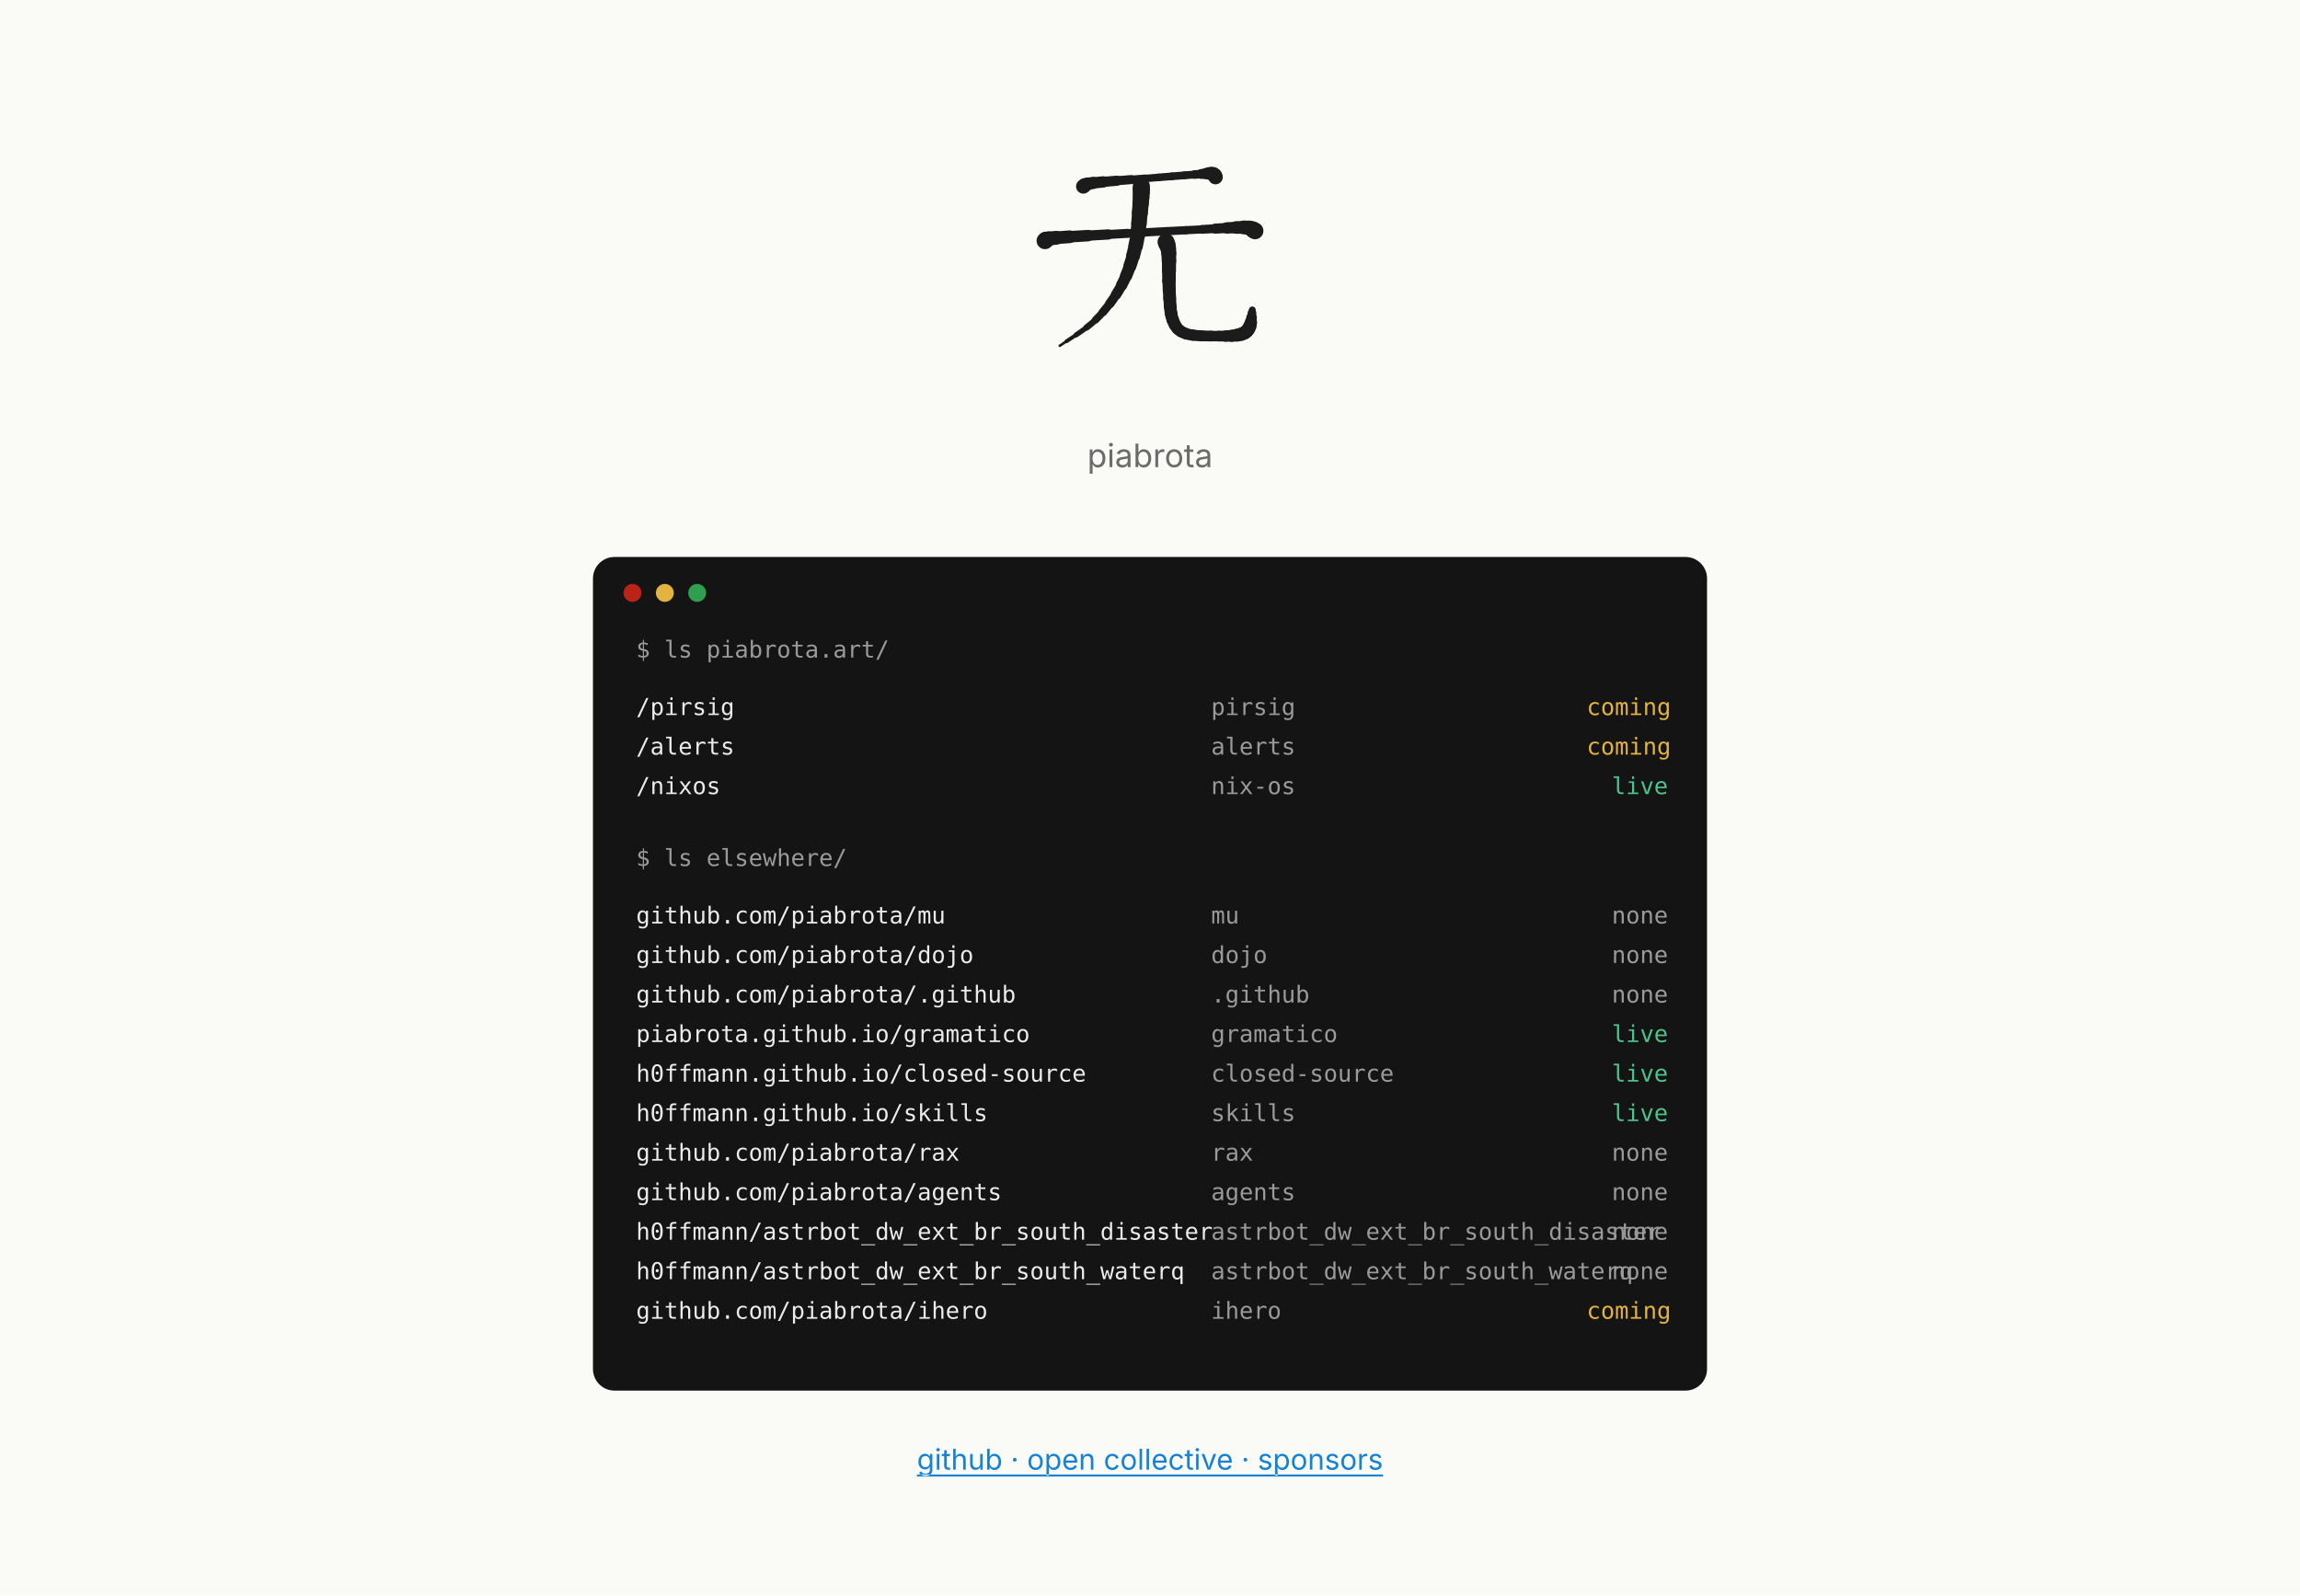
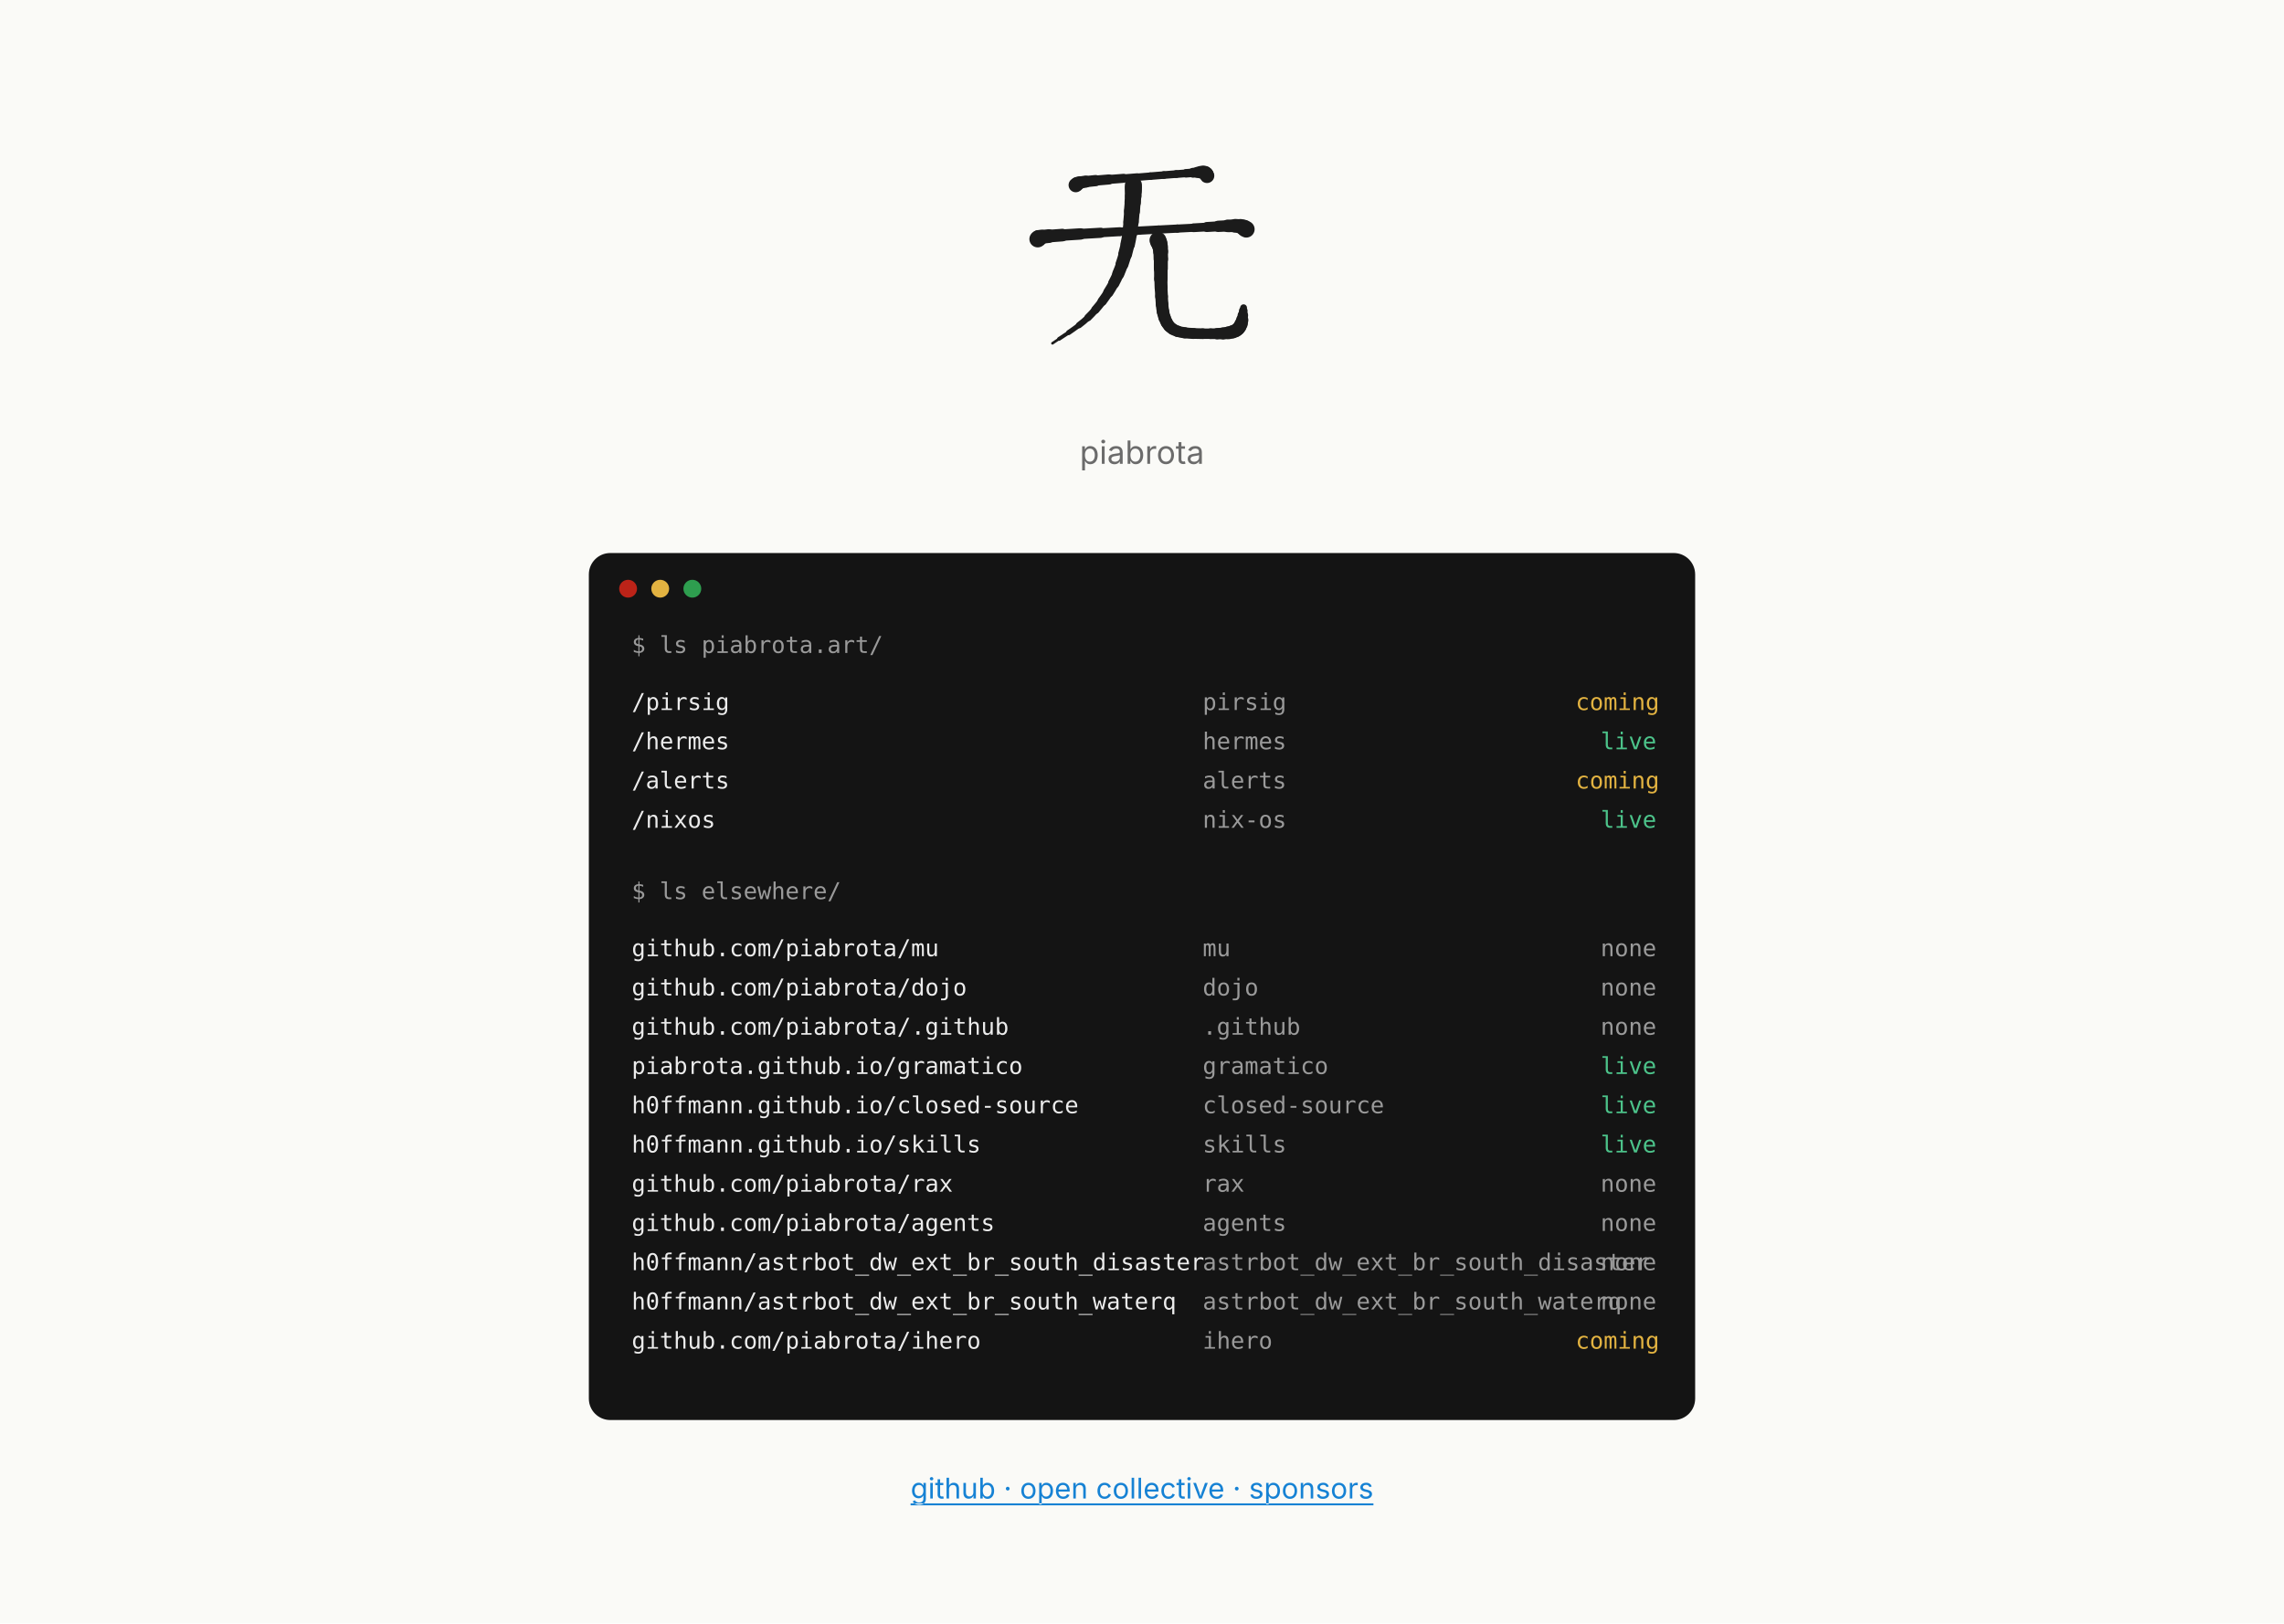
- <svg xmlns="http://www.w3.org/2000/svg" width="1280" height="888" viewBox="0 0 1280 888" font-family="Inter, system-ui, -apple-system, 'Segoe UI', sans-serif" role="img" aria-label="Mockup C, paths: the piabrota.art homepage, 1280 px wide">
+ <svg xmlns="http://www.w3.org/2000/svg" width="1280" height="910" viewBox="0 0 1280 910" font-family="Inter, system-ui, -apple-system, 'Segoe UI', sans-serif" role="img" aria-label="Mockup C, paths: the piabrota.art homepage, 1280 px wide">
  <defs>
    <style>.l{stroke:#1B1B1B!important}.d{fill:#1B1B1B!important}</style>
  </defs>
-   <rect fill="#FAFAF7" height="888" width="1280" x="0" y="0" />
+   <rect fill="#FAFAF7" height="910" width="1280" x="0" y="0" />
  <svg x="565" y="70" viewBox="0 0 240 240" width="150" height="150" role="img" aria-label="无 (mu, no thing) brushed in its four strokes, by @h0ffmann">
    <style>.l{fill:none;stroke:#1f2328;stroke-linecap:round;stroke-linejoin:round}.d{fill:#1f2328;stroke:none}@media (prefers-color-scheme:dark){.l{stroke:#e6edf3}.d{fill:#e6edf3}}</style>
    <g class="l">
      <path d="M60.6 54 C60.967 53.872 61.127 53.688 61.305 53.467" stroke-width="12.87" />
      <path d="M61.305 53.467 C61.482 53.246 61.677 52.987 62.113 52.707" stroke-width="12.21" />
      <path d="M62.113 52.707 C62.548 52.428 63.224 52.128 64.364 51.824" stroke-width="11.55" />
      <path d="M64.364 51.824 C65.504 51.52 67.108 51.213 69.4 50.92" stroke-width="10.89" />
      <path d="M69.4 50.92 C71.692 50.627 74.785 50.31 78.372 49.982" stroke-width="10.065" />
      <path d="M78.372 49.982 C81.958 49.653 86.038 49.311 90.3 48.967" stroke-width="9.075" />
      <path d="M90.3 48.967 C94.563 48.624 99.008 48.278 103.328 47.94" stroke-width="8.085" />
      <path d="M103.328 47.94 C107.648 47.602 111.842 47.272 115.6 46.96" stroke-width="7.095" />
      <path d="M115.6 46.96 C119.358 46.648 123.369 46.318 127.425 45.987" stroke-width="6.655" />
      <path d="M127.425 45.987 C131.481 45.656 135.583 45.324 139.525 45.007" stroke-width="6.765" />
      <path d="M139.525 45.007 C143.467 44.691 147.248 44.391 150.663 44.124" stroke-width="6.875" />
      <path d="M150.663 44.124 C154.077 43.857 157.125 43.623 159.6 43.44" stroke-width="6.985" />
      <path d="M159.6 43.44 C162.075 43.257 164.08 43.087 165.745 42.942" stroke-width="7.645" />
      <path d="M165.745 42.942 C167.409 42.796 168.732 42.675 169.844 42.587" stroke-width="8.855" />
      <path d="M169.844 42.587 C170.955 42.5 171.855 42.448 172.671 42.44" stroke-width="10.065" />
      <path d="M172.671 42.44 C173.488 42.432 174.221 42.468 175 42.56" stroke-width="11.275" />
      <path d="M175 42.56 C175.779 42.652 176.341 42.858 176.753 43.124" stroke-width="12.045" />
      <path d="M176.753 43.124 C177.166 43.39 177.429 43.715 177.613 44.045" stroke-width="12.375" />
      <path d="M177.613 44.045 C177.796 44.375 177.899 44.71 177.991 44.994" stroke-width="12.705" />
      <path d="M177.991 44.994 C178.082 45.278 178.163 45.512 178.3 45.64" stroke-width="13.035" />
      <path d="M26.5 102.4 C26.912 102.29 26.97 102.139 27.016 101.957" stroke-width="14.96" />
      <path d="M27.016 101.957 C27.061 101.774 27.096 101.561 27.462 101.327" stroke-width="14.08" />
      <path d="M27.462 101.327 C27.829 101.094 28.528 100.839 29.903 100.575" stroke-width="13.2" />
      <path d="M29.903 100.575 C31.278 100.31 33.329 100.035 36.4 99.76" stroke-width="12.32" />
      <path d="M36.4 99.76 C39.471 99.485 43.642 99.178 48.509 98.852" stroke-width="11.33" />
      <path d="M48.509 98.852 C53.376 98.527 58.939 98.183 64.794 97.835" stroke-width="10.23" />
      <path d="M64.794 97.835 C70.649 97.487 76.796 97.134 82.832 96.79" stroke-width="9.13" />
      <path d="M82.832 96.79 C88.868 96.446 94.792 96.112 100.2 95.8" stroke-width="8.03" />
      <path d="M100.2 95.8 C105.608 95.488 111.36 95.168 117.216 94.848" stroke-width="7.453" />
      <path d="M117.216 94.848 C123.071 94.528 129.029 94.21 134.85 93.902" stroke-width="7.398" />
      <path d="M134.85 93.902 C140.671 93.595 146.354 93.3 151.659 93.026" stroke-width="7.343" />
      <path d="M151.659 93.026 C156.965 92.752 161.892 92.5 166.2 92.28" stroke-width="7.288" />
      <path d="M166.2 92.28 C170.508 92.06 174.507 91.826 178.205 91.603" stroke-width="7.838" />
      <path d="M178.205 91.603 C181.904 91.379 185.301 91.166 188.406 90.988" stroke-width="8.993" />
      <path d="M188.406 90.988 C191.511 90.809 194.324 90.664 196.854 90.578" stroke-width="10.148" />
      <path d="M196.854 90.578 C199.383 90.493 201.629 90.465 203.6 90.52" stroke-width="11.303" />
      <path d="M203.6 90.52 C205.571 90.575 207.072 90.763 208.241 91.022" stroke-width="12.32" />
      <path d="M208.241 91.022 C209.409 91.281 210.246 91.611 210.888 91.95" stroke-width="13.2" />
      <path d="M210.888 91.95 C211.529 92.289 211.976 92.638 212.366 92.933" stroke-width="14.08" />
      <path d="M212.366 92.933 C212.755 93.229 213.088 93.472 213.5 93.6" stroke-width="14.96" />
      <path d="M112.3 54 C112.273 54.642 112.27 55.375 112.269 56.252" stroke-width="15.29" />
      <path d="M112.269 56.252 C112.268 57.128 112.268 58.148 112.245 59.363" stroke-width="15.07" />
      <path d="M112.245 59.363 C112.222 60.577 112.176 61.986 112.083 63.642" stroke-width="14.85" />
      <path d="M112.083 63.642 C111.991 65.298 111.851 67.2 111.64 69.4" stroke-width="14.63" />
      <path d="M111.64 69.4 C111.429 71.6 111.225 74.281 110.994 77.255" stroke-width="14.3" />
      <path d="M110.994 77.255 C110.762 80.228 110.503 83.494 110.183 86.863" stroke-width="13.86" />
      <path d="M110.183 86.863 C109.862 90.231 109.479 93.703 109 97.089" stroke-width="13.42" />
      <path d="M109 97.089 C108.521 100.475 107.946 103.775 107.24 106.8" stroke-width="12.98" />
      <path d="M107.24 106.8 C106.534 109.825 105.769 112.85 104.925 115.858" stroke-width="12.375" />
      <path d="M104.925 115.858 C104.081 118.866 103.159 121.856 102.139 124.813" stroke-width="11.605" />
      <path d="M102.139 124.813 C101.119 127.769 100.002 130.691 98.768 133.561" stroke-width="10.835" />
      <path d="M98.768 133.561 C97.535 136.431 96.185 139.25 94.7 142" stroke-width="10.065" />
      <path d="M94.7 142 C93.215 144.75 91.602 147.489 89.874 150.19" stroke-width="9.24" />
      <path d="M89.874 150.19 C88.146 152.891 86.303 155.555 84.36 158.156" stroke-width="8.36" />
      <path d="M84.36 158.156 C82.417 160.757 80.372 163.295 78.241 165.745" stroke-width="7.48" />
      <path d="M78.241 165.745 C76.11 168.194 73.892 170.554 71.6 172.8" stroke-width="6.6" />
      <path d="M71.6 172.8 C69.308 175.046 66.501 177.372 63.496 179.658" stroke-width="5.61" />
      <path d="M63.496 179.658 C60.491 181.944 57.289 184.19 54.206 186.275" stroke-width="4.51" />
      <path d="M54.206 186.275 C51.124 188.36 48.162 190.285 45.638 191.93" stroke-width="3.41" />
      <path d="M45.638 191.93 C43.115 193.574 41.029 194.938 39.7 195.9" stroke-width="2.31" />
      <path d="M134.3 103.5 C134.401 103.913 134.573 104.291 134.781 104.738" stroke-width="15.125" />
      <path d="M134.781 104.738 C134.99 105.184 135.235 105.7 135.483 106.388" stroke-width="14.575" />
      <path d="M135.483 106.388 C135.73 107.075 135.98 107.934 136.198 109.069" stroke-width="14.025" />
      <path d="M136.198 109.069 C136.415 110.203 136.601 111.613 136.72 113.4" stroke-width="13.475" />
      <path d="M136.72 113.4 C136.839 115.188 136.89 117.525 136.907 120.18" stroke-width="12.98" />
      <path d="M136.907 120.18 C136.925 122.836 136.91 125.809 136.899 128.869" stroke-width="12.54" />
      <path d="M136.899 128.869 C136.887 131.928 136.879 135.073 136.911 138.073" stroke-width="12.1" />
      <path d="M136.911 138.073 C136.942 141.072 137.013 143.925 137.16 146.4" stroke-width="11.66" />
      <path d="M137.16 146.4 C137.307 148.875 137.419 151.359 137.543 153.794" stroke-width="11.385" />
      <path d="M137.543 153.794 C137.668 156.229 137.804 158.615 137.999 160.893" stroke-width="11.275" />
      <path d="M137.999 160.893 C138.194 163.17 138.447 165.341 138.805 167.345" stroke-width="11.165" />
      <path d="M138.805 167.345 C139.163 169.349 139.626 171.187 140.24 172.8" stroke-width="11.055" />
      <path d="M140.24 172.8 C140.854 174.413 141.459 175.839 142.129 177.107" stroke-width="10.89" />
      <path d="M142.129 177.107 C142.799 178.376 143.533 179.487 144.406 180.473" stroke-width="10.67" />
      <path d="M144.406 180.473 C145.279 181.458 146.291 182.317 147.515 183.082" stroke-width="10.45" />
      <path d="M147.515 183.082 C148.74 183.846 150.177 184.515 151.9 185.12" stroke-width="10.23" />
      <path d="M151.9 185.12 C153.623 185.725 155.826 186.16 158.289 186.474" stroke-width="10.01" />
      <path d="M158.289 186.474 C160.752 186.788 163.475 186.981 166.241 187.1" stroke-width="9.79" />
      <path d="M166.241 187.1 C169.007 187.219 171.816 187.265 174.448 187.286" stroke-width="9.57" />
      <path d="M174.448 187.286 C177.081 187.306 179.538 187.302 181.6 187.32" stroke-width="9.35" />
      <path d="M181.6 187.32 C183.663 187.338 185.647 187.329 187.535 187.282" stroke-width="9.57" />
      <path d="M187.535 187.282 C189.423 187.235 191.214 187.15 192.889 187.017" stroke-width="10.23" />
      <path d="M192.889 187.017 C194.564 186.885 196.123 186.704 197.548 186.464" stroke-width="10.89" />
      <path d="M197.548 186.464 C198.973 186.225 200.263 185.927 201.4 185.56" stroke-width="11.55" />
      <path d="M201.4 185.56 C202.537 185.193 203.472 184.795 204.26 184.347" stroke-width="11.88" />
      <path d="M204.26 184.347 C205.048 183.899 205.69 183.401 206.24 182.837" stroke-width="11.88" />
      <path d="M206.24 182.837 C206.79 182.274 207.248 181.644 207.67 180.93" stroke-width="11.88" />
      <path d="M207.67 180.93 C208.092 180.216 208.477 179.418 208.88 178.52" stroke-width="11.88" />
      <path d="M208.88 178.52 C209.283 177.622 209.6 176.416 209.853 175.076" stroke-width="11.055" />
      <path d="M209.853 175.076 C210.106 173.735 210.296 172.259 210.448 170.82" stroke-width="9.405" />
      <path d="M210.448 170.82 C210.599 169.381 210.711 167.978 210.808 166.784" stroke-width="7.755" />
      <path d="M210.808 166.784 C210.906 165.59 210.988 164.605 211.08 164" stroke-width="6.105" />
    </g>
  </svg>
  <text fill="#6B6B6B" font-size="18" text-anchor="middle" x="640" y="260">piabrota</text>
-   <rect fill="#141414" height="464" rx="12" width="620" x="330" y="310" />
+   <rect fill="#141414" height="486" rx="12" width="620" x="330" y="310" />
  <circle cx="352" cy="330" fill="#BC2318" r="5" />
  <circle cx="370" cy="330" fill="#E3B341" r="5" />
  <circle cx="388" cy="330" fill="#2E9E4F" r="5" />
  <g font-family="'JetBrains Mono', ui-monospace, monospace" font-size="13">
    <text fill="#9A9A9A" x="354" y="366">$ ls piabrota.art/</text>
    <text fill="#ECECEC" x="354" y="398">/pirsig</text>
    <text fill="#9A9A9A" x="674" y="398">pirsig</text>
    <text fill="#E3B341" x="883" y="398">coming</text>
-     <text fill="#ECECEC" x="354" y="420">/alerts</text>
-     <text fill="#9A9A9A" x="674" y="420">alerts</text>
-     <text fill="#E3B341" x="883" y="420">coming</text>
-     <text fill="#ECECEC" x="354" y="442">/nixos</text>
-     <text fill="#9A9A9A" x="674" y="442">nix-os</text>
-     <text fill="#4CC38A" x="897" y="442">live</text>
-     <text fill="#9A9A9A" x="354" y="482">$ ls elsewhere/</text>
-     <text fill="#ECECEC" x="354" y="514">github.com/piabrota/mu</text>
-     <text fill="#9A9A9A" x="674" y="514">mu</text>
-     <text fill="#9A9A9A" x="897" y="514">none</text>
-     <text fill="#ECECEC" x="354" y="536">github.com/piabrota/dojo</text>
-     <text fill="#9A9A9A" x="674" y="536">dojo</text>
+     <text fill="#ECECEC" x="354" y="420">/hermes</text>
+     <text fill="#9A9A9A" x="674" y="420">hermes</text>
+     <text fill="#4CC38A" x="897" y="420">live</text>
+     <text fill="#ECECEC" x="354" y="442">/alerts</text>
+     <text fill="#9A9A9A" x="674" y="442">alerts</text>
+     <text fill="#E3B341" x="883" y="442">coming</text>
+     <text fill="#ECECEC" x="354" y="464">/nixos</text>
+     <text fill="#9A9A9A" x="674" y="464">nix-os</text>
+     <text fill="#4CC38A" x="897" y="464">live</text>
+     <text fill="#9A9A9A" x="354" y="504">$ ls elsewhere/</text>
+     <text fill="#ECECEC" x="354" y="536">github.com/piabrota/mu</text>
+     <text fill="#9A9A9A" x="674" y="536">mu</text>
    <text fill="#9A9A9A" x="897" y="536">none</text>
-     <text fill="#ECECEC" x="354" y="558">github.com/piabrota/.github</text>
-     <text fill="#9A9A9A" x="674" y="558">.github</text>
+     <text fill="#ECECEC" x="354" y="558">github.com/piabrota/dojo</text>
+     <text fill="#9A9A9A" x="674" y="558">dojo</text>
    <text fill="#9A9A9A" x="897" y="558">none</text>
-     <text fill="#ECECEC" x="354" y="580">piabrota.github.io/gramatico</text>
-     <text fill="#9A9A9A" x="674" y="580">gramatico</text>
-     <text fill="#4CC38A" x="897" y="580">live</text>
-     <text fill="#ECECEC" x="354" y="602">h0ffmann.github.io/closed-source</text>
-     <text fill="#9A9A9A" x="674" y="602">closed-source</text>
+     <text fill="#ECECEC" x="354" y="580">github.com/piabrota/.github</text>
+     <text fill="#9A9A9A" x="674" y="580">.github</text>
+     <text fill="#9A9A9A" x="897" y="580">none</text>
+     <text fill="#ECECEC" x="354" y="602">piabrota.github.io/gramatico</text>
+     <text fill="#9A9A9A" x="674" y="602">gramatico</text>
    <text fill="#4CC38A" x="897" y="602">live</text>
-     <text fill="#ECECEC" x="354" y="624">h0ffmann.github.io/skills</text>
-     <text fill="#9A9A9A" x="674" y="624">skills</text>
+     <text fill="#ECECEC" x="354" y="624">h0ffmann.github.io/closed-source</text>
+     <text fill="#9A9A9A" x="674" y="624">closed-source</text>
    <text fill="#4CC38A" x="897" y="624">live</text>
-     <text fill="#ECECEC" x="354" y="646">github.com/piabrota/rax</text>
-     <text fill="#9A9A9A" x="674" y="646">rax</text>
-     <text fill="#9A9A9A" x="897" y="646">none</text>
-     <text fill="#ECECEC" x="354" y="668">github.com/piabrota/agents</text>
-     <text fill="#9A9A9A" x="674" y="668">agents</text>
+     <text fill="#ECECEC" x="354" y="646">h0ffmann.github.io/skills</text>
+     <text fill="#9A9A9A" x="674" y="646">skills</text>
+     <text fill="#4CC38A" x="897" y="646">live</text>
+     <text fill="#ECECEC" x="354" y="668">github.com/piabrota/rax</text>
+     <text fill="#9A9A9A" x="674" y="668">rax</text>
    <text fill="#9A9A9A" x="897" y="668">none</text>
-     <text fill="#ECECEC" x="354" y="690">h0ffmann/astrbot_dw_ext_br_south_disaster</text>
-     <text fill="#9A9A9A" x="674" y="690">astrbot_dw_ext_br_south_disaster</text>
+     <text fill="#ECECEC" x="354" y="690">github.com/piabrota/agents</text>
+     <text fill="#9A9A9A" x="674" y="690">agents</text>
    <text fill="#9A9A9A" x="897" y="690">none</text>
-     <text fill="#ECECEC" x="354" y="712">h0ffmann/astrbot_dw_ext_br_south_waterq</text>
-     <text fill="#9A9A9A" x="674" y="712">astrbot_dw_ext_br_south_waterq</text>
+     <text fill="#ECECEC" x="354" y="712">h0ffmann/astrbot_dw_ext_br_south_disaster</text>
+     <text fill="#9A9A9A" x="674" y="712">astrbot_dw_ext_br_south_disaster</text>
    <text fill="#9A9A9A" x="897" y="712">none</text>
-     <text fill="#ECECEC" x="354" y="734">github.com/piabrota/ihero</text>
-     <text fill="#9A9A9A" x="674" y="734">ihero</text>
-     <text fill="#E3B341" x="883" y="734">coming</text>
+     <text fill="#ECECEC" x="354" y="734">h0ffmann/astrbot_dw_ext_br_south_waterq</text>
+     <text fill="#9A9A9A" x="674" y="734">astrbot_dw_ext_br_south_waterq</text>
+     <text fill="#9A9A9A" x="897" y="734">none</text>
+     <text fill="#ECECEC" x="354" y="756">github.com/piabrota/ihero</text>
+     <text fill="#9A9A9A" x="674" y="756">ihero</text>
+     <text fill="#E3B341" x="883" y="756">coming</text>
  </g>
-   <text fill="#1682D4" font-size="16" text-anchor="middle" text-decoration="underline" x="640" y="818">github · open collective · sponsors</text>
+   <text fill="#1682D4" font-size="16" text-anchor="middle" text-decoration="underline" x="640" y="840">github · open collective · sponsors</text>
</svg>
